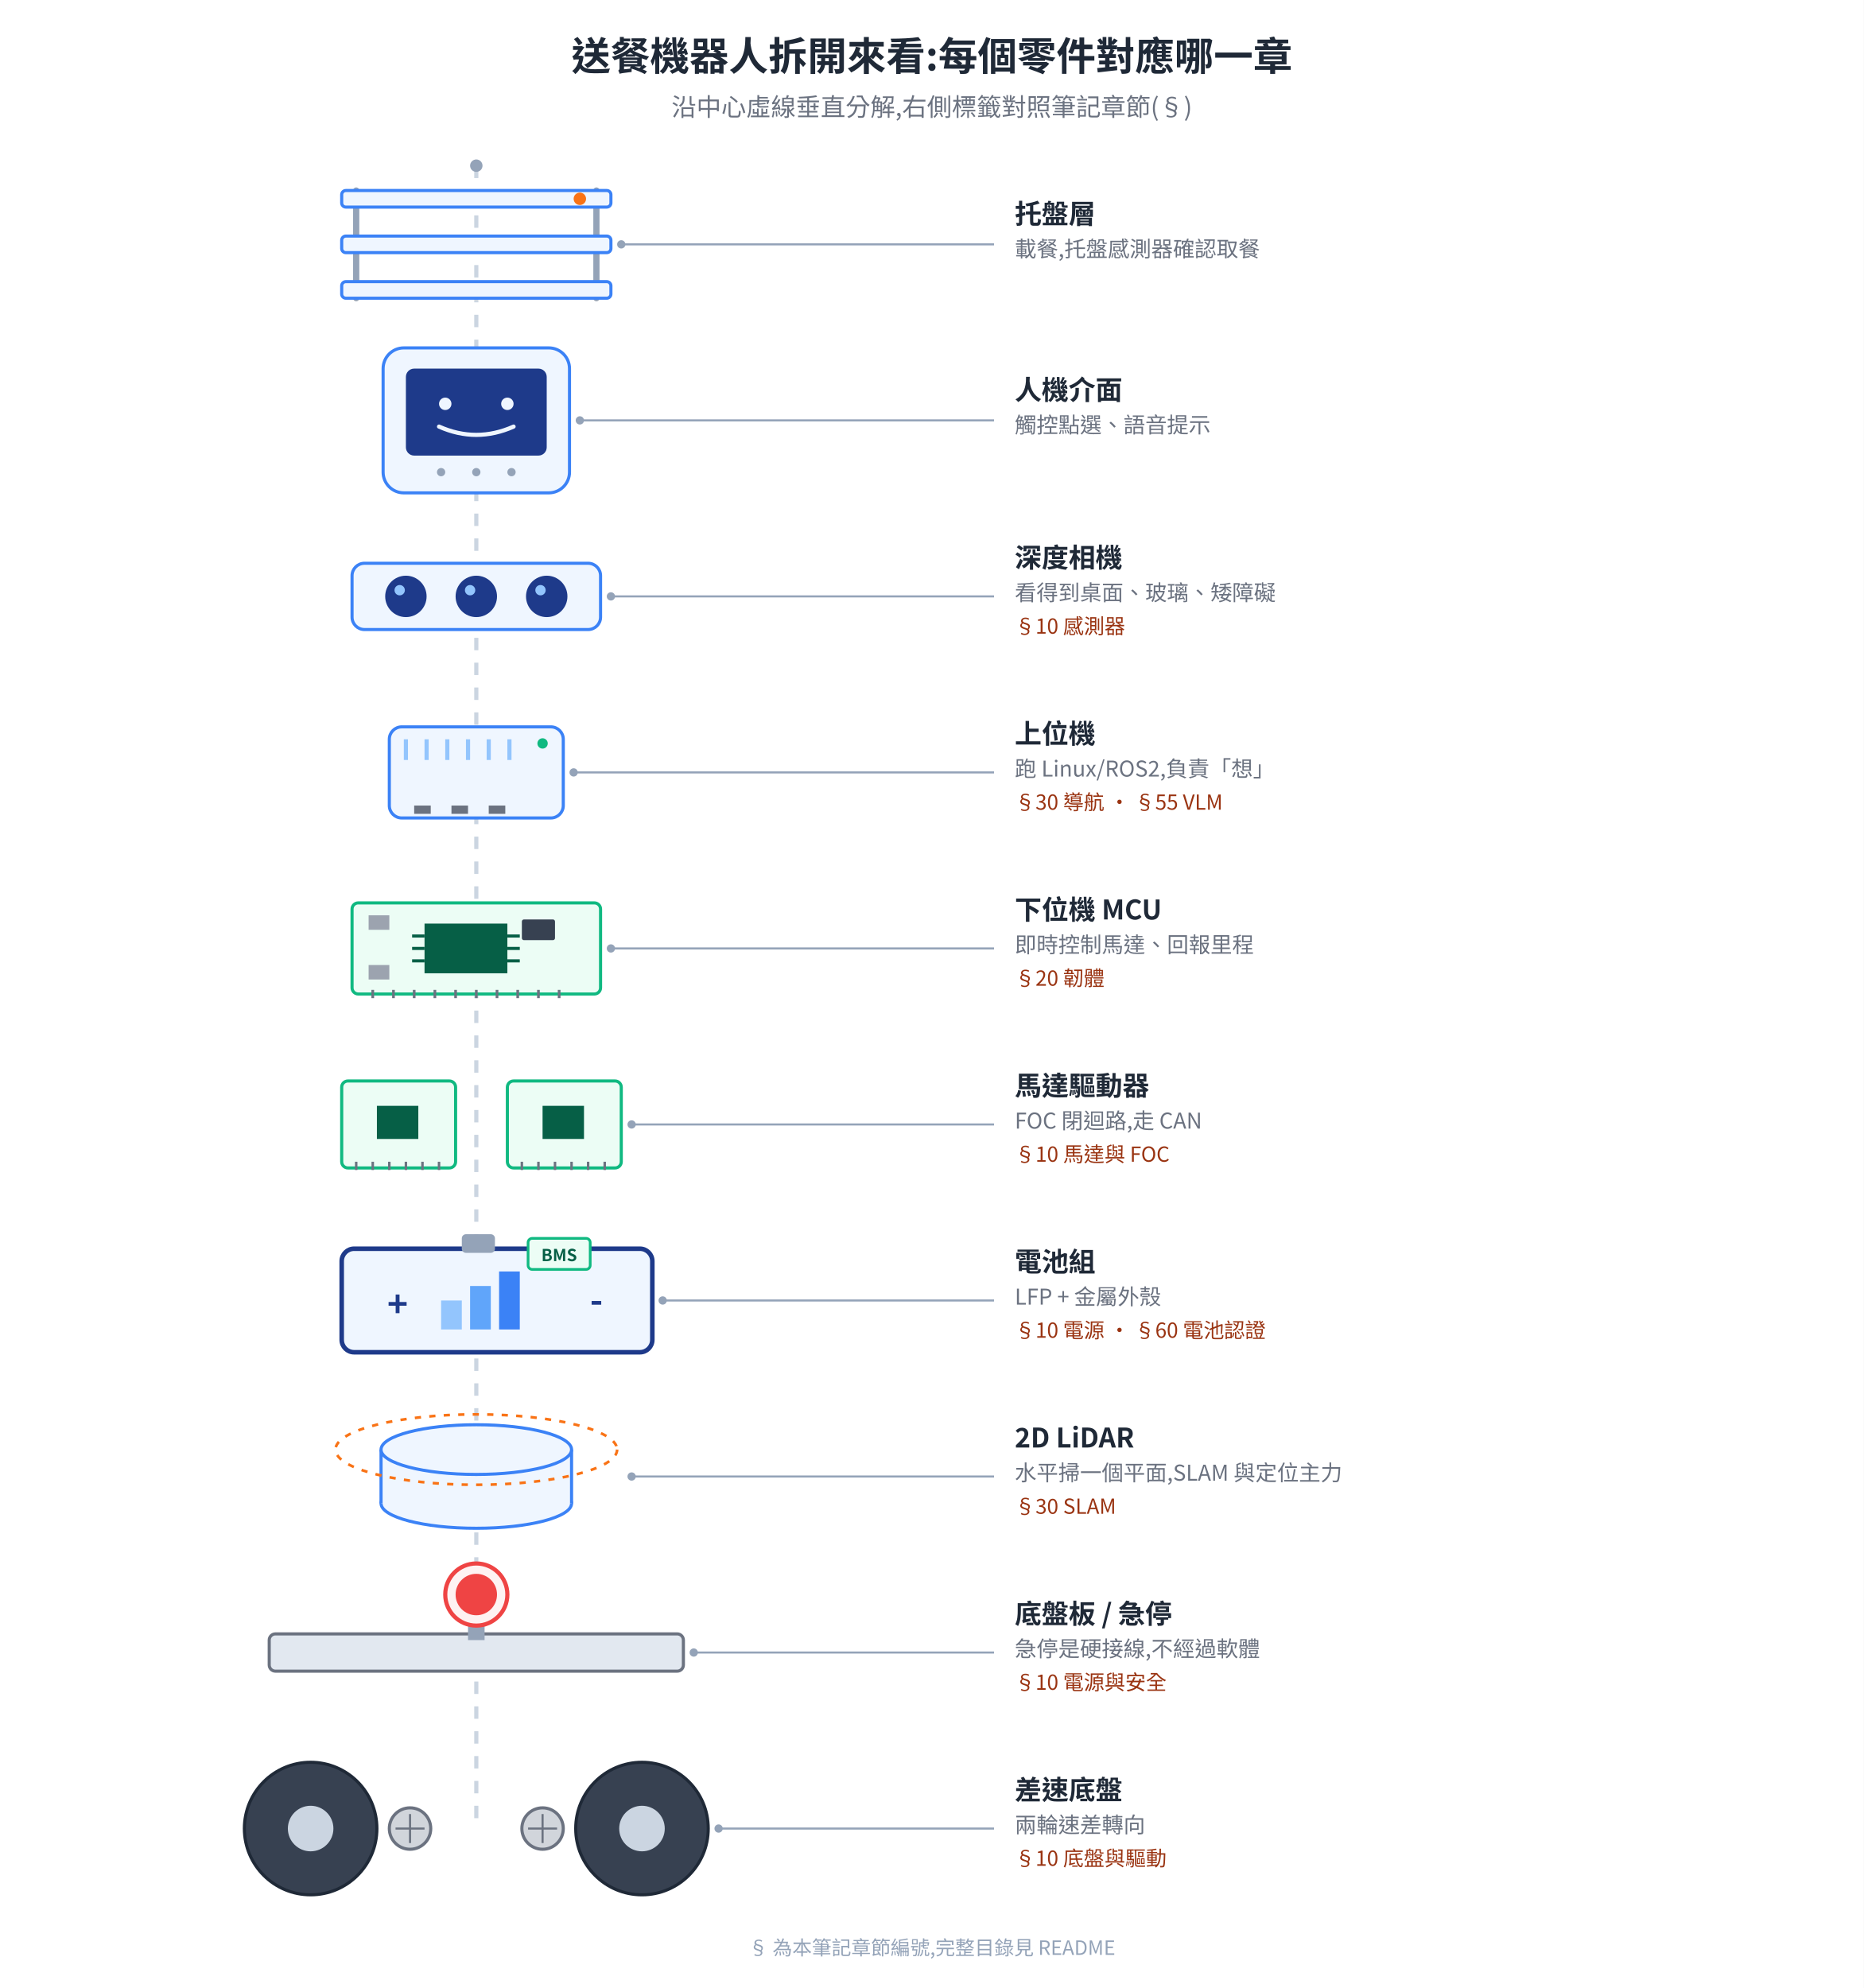
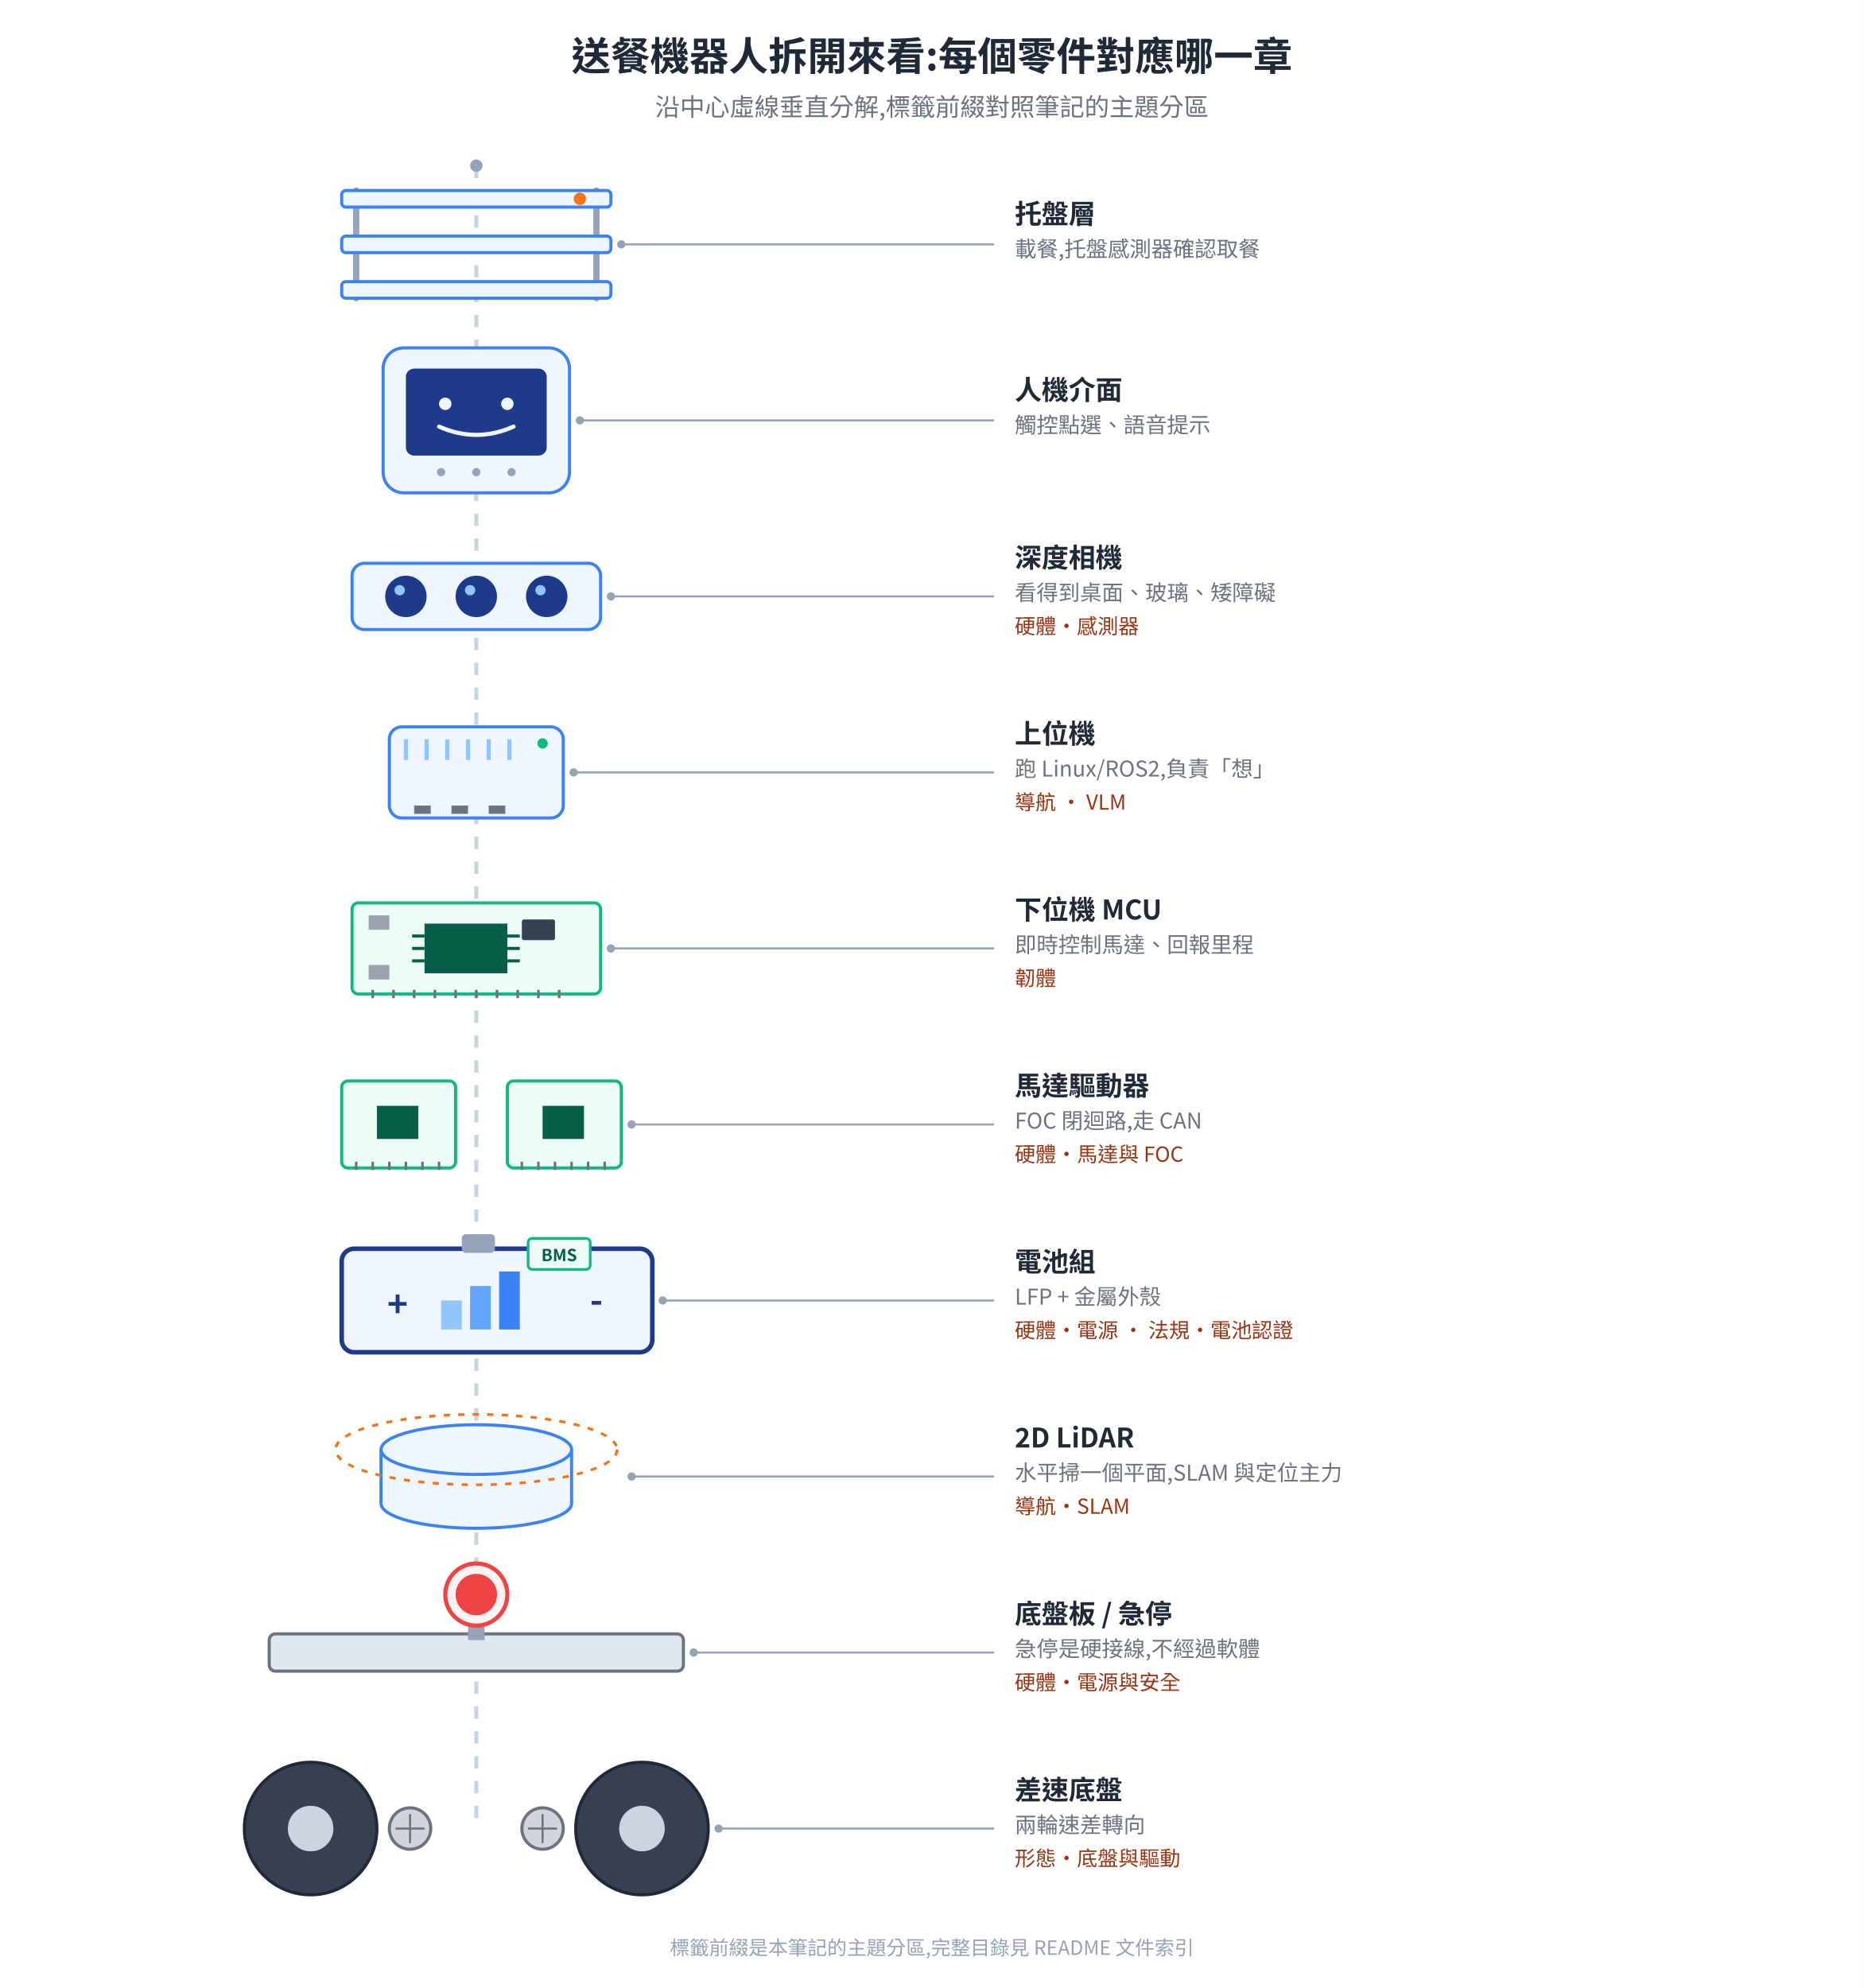
<svg xmlns="http://www.w3.org/2000/svg" viewBox="0 0 900 960" font-family="'Noto Sans CJK TC','PingFang TC','Microsoft JhengHei',sans-serif">
  <rect width="900" height="960" fill="#ffffff" />
  <text x="450" y="34" text-anchor="middle" font-size="19" font-weight="700" fill="#1F2937">送餐機器人拆開來看:每個零件對應哪一章</text>
-   <text x="450" y="56" text-anchor="middle" font-size="12" fill="#6B7280">沿中心虛線垂直分解,右側標籤對照筆記章節(§)</text>
+   <text x="450" y="56" text-anchor="middle" font-size="12" fill="#6B7280">沿中心虛線垂直分解,標籤前綴對照筆記的主題分區</text>
  <line x1="230" y1="80" x2="230" y2="883" stroke="#CBD5E1" stroke-width="2" stroke-dasharray="6 6" />
  <circle cx="230" cy="80" r="3" fill="#94A3B8" />
  <g>
    <line x1="172" y1="92" x2="172" y2="144" stroke="#94A3B8" stroke-width="3" stroke-linecap="round" />
    <line x1="288" y1="92" x2="288" y2="144" stroke="#94A3B8" stroke-width="3" stroke-linecap="round" />
    <rect x="165" y="92" width="130" height="8" rx="2" fill="#EFF6FF" stroke="#3B82F6" stroke-width="1.5" />
    <rect x="165" y="114" width="130" height="8" rx="2" fill="#EFF6FF" stroke="#3B82F6" stroke-width="1.5" />
    <rect x="165" y="136" width="130" height="8" rx="2" fill="#EFF6FF" stroke="#3B82F6" stroke-width="1.5" />
    <circle cx="280" cy="96" r="3" fill="#F97316" />
  </g>
  <circle cx="300" cy="118" r="2" fill="#94A3B8" />
  <line x1="300" y1="118" x2="480" y2="118" stroke="#94A3B8" stroke-width="1" />
  <text x="490" y="108" font-size="13" font-weight="700" fill="#1F2937">托盤層</text>
  <text x="490" y="124" font-size="10.5" fill="#6B7280">載餐,托盤感測器確認取餐</text>
  <g>
    <rect x="185" y="168" width="90" height="70" rx="10" fill="#EFF6FF" stroke="#3B82F6" stroke-width="1.5" />
    <rect x="196" y="178" width="68" height="42" rx="4" fill="#1E3A8A" />
    <circle cx="215" cy="195" r="3" fill="#EFF6FF" />
    <circle cx="245" cy="195" r="3" fill="#EFF6FF" />
    <path d="M212,206 Q230,214 248,206" stroke="#EFF6FF" stroke-width="2" fill="none" stroke-linecap="round" />
    <circle cx="213" cy="228" r="2" fill="#94A3B8" />
    <circle cx="230" cy="228" r="2" fill="#94A3B8" />
    <circle cx="247" cy="228" r="2" fill="#94A3B8" />
  </g>
  <circle cx="280" cy="203" r="2" fill="#94A3B8" />
  <line x1="280" y1="203" x2="480" y2="203" stroke="#94A3B8" stroke-width="1" />
  <text x="490" y="193" font-size="13" font-weight="700" fill="#1F2937">人機介面</text>
  <text x="490" y="209" font-size="10.5" fill="#6B7280">觸控點選、語音提示</text>
  <g>
    <rect x="170" y="272" width="120" height="32" rx="6" fill="#EFF6FF" stroke="#3B82F6" stroke-width="1.5" />
    <circle cx="196" cy="288" r="10" fill="#1E3A8A" />
    <circle cx="193" cy="285" r="2.5" fill="#93C5FD" />
    <circle cx="230" cy="288" r="10" fill="#1E3A8A" />
    <circle cx="227" cy="285" r="2.5" fill="#93C5FD" />
    <circle cx="264" cy="288" r="10" fill="#1E3A8A" />
    <circle cx="261" cy="285" r="2.5" fill="#93C5FD" />
  </g>
  <circle cx="295" cy="288" r="2" fill="#94A3B8" />
  <line x1="295" y1="288" x2="480" y2="288" stroke="#94A3B8" stroke-width="1" />
  <text x="490" y="274" font-size="13" font-weight="700" fill="#1F2937">深度相機</text>
  <text x="490" y="290" font-size="10.5" fill="#6B7280">看得到桌面、玻璃、矮障礙</text>
-   <text x="490" y="306" font-size="10" fill="#9A3412">§10 感測器</text>
+   <text x="490" y="306" font-size="10" fill="#9A3412">硬體·感測器</text>
  <g>
    <rect x="188" y="351" width="84" height="44" rx="6" fill="#EFF6FF" stroke="#3B82F6" stroke-width="1.5" />
    <line x1="196" y1="357" x2="196" y2="367" stroke="#93C5FD" stroke-width="2" />
    <line x1="206" y1="357" x2="206" y2="367" stroke="#93C5FD" stroke-width="2" />
    <line x1="216" y1="357" x2="216" y2="367" stroke="#93C5FD" stroke-width="2" />
    <line x1="226" y1="357" x2="226" y2="367" stroke="#93C5FD" stroke-width="2" />
    <line x1="236" y1="357" x2="236" y2="367" stroke="#93C5FD" stroke-width="2" />
    <line x1="246" y1="357" x2="246" y2="367" stroke="#93C5FD" stroke-width="2" />
    <circle cx="262" cy="359" r="2.5" fill="#10B981" />
    <rect x="200" y="389" width="8" height="4" fill="#6B7280" />
    <rect x="218" y="389" width="8" height="4" fill="#6B7280" />
    <rect x="236" y="389" width="8" height="4" fill="#6B7280" />
  </g>
  <circle cx="277" cy="373" r="2" fill="#94A3B8" />
  <line x1="277" y1="373" x2="480" y2="373" stroke="#94A3B8" stroke-width="1" />
  <text x="490" y="359" font-size="13" font-weight="700" fill="#1F2937">上位機</text>
  <text x="490" y="375" font-size="10.5" fill="#6B7280">跑 Linux/ROS2,負責「想」</text>
-   <text x="490" y="391" font-size="10" fill="#9A3412">§30 導航 · §55 VLM</text>
+   <text x="490" y="391" font-size="10" fill="#9A3412">導航 · VLM</text>
  <g>
    <rect x="170" y="436" width="120" height="44" rx="3" fill="#ECFDF5" stroke="#10B981" stroke-width="1.5" />
    <rect x="178" y="442" width="10" height="7" fill="#9CA3AF" />
    <rect x="178" y="466" width="10" height="7" fill="#9CA3AF" />
    <rect x="252" y="444" width="16" height="10" rx="1" fill="#374151" />
    <rect x="205" y="446" width="40" height="24" fill="#065F46" />
    <line x1="199" y1="452" x2="205" y2="452" stroke="#065F46" stroke-width="1.5" />
    <line x1="199" y1="458" x2="205" y2="458" stroke="#065F46" stroke-width="1.5" />
    <line x1="199" y1="464" x2="205" y2="464" stroke="#065F46" stroke-width="1.5" />
    <line x1="245" y1="452" x2="251" y2="452" stroke="#065F46" stroke-width="1.5" />
    <line x1="245" y1="458" x2="251" y2="458" stroke="#065F46" stroke-width="1.5" />
    <line x1="245" y1="464" x2="251" y2="464" stroke="#065F46" stroke-width="1.5" />
    <line x1="180" y1="478" x2="180" y2="482" stroke="#6B7280" stroke-width="1.3" />
    <line x1="190" y1="478" x2="190" y2="482" stroke="#6B7280" stroke-width="1.3" />
    <line x1="200" y1="478" x2="200" y2="482" stroke="#6B7280" stroke-width="1.3" />
    <line x1="210" y1="478" x2="210" y2="482" stroke="#6B7280" stroke-width="1.3" />
    <line x1="220" y1="478" x2="220" y2="482" stroke="#6B7280" stroke-width="1.3" />
    <line x1="230" y1="478" x2="230" y2="482" stroke="#6B7280" stroke-width="1.3" />
    <line x1="240" y1="478" x2="240" y2="482" stroke="#6B7280" stroke-width="1.3" />
    <line x1="250" y1="478" x2="250" y2="482" stroke="#6B7280" stroke-width="1.3" />
    <line x1="260" y1="478" x2="260" y2="482" stroke="#6B7280" stroke-width="1.3" />
    <line x1="270" y1="478" x2="270" y2="482" stroke="#6B7280" stroke-width="1.3" />
  </g>
  <circle cx="295" cy="458" r="2" fill="#94A3B8" />
  <line x1="295" y1="458" x2="480" y2="458" stroke="#94A3B8" stroke-width="1" />
  <text x="490" y="444" font-size="13" font-weight="700" fill="#1F2937">下位機 MCU</text>
  <text x="490" y="460" font-size="10.5" fill="#6B7280">即時控制馬達、回報里程</text>
-   <text x="490" y="476" font-size="10" fill="#9A3412">§20 韌體</text>
+   <text x="490" y="476" font-size="10" fill="#9A3412">韌體</text>
  <g>
    <rect x="165" y="522" width="55" height="42" rx="3" fill="#ECFDF5" stroke="#10B981" stroke-width="1.5" />
    <rect x="245" y="522" width="55" height="42" rx="3" fill="#ECFDF5" stroke="#10B981" stroke-width="1.5" />
    <rect x="182" y="534" width="20" height="16" fill="#065F46" />
    <rect x="262" y="534" width="20" height="16" fill="#065F46" />
    <line x1="172" y1="561" x2="172" y2="565" stroke="#6B7280" stroke-width="1.2" />
    <line x1="180" y1="561" x2="180" y2="565" stroke="#6B7280" stroke-width="1.2" />
    <line x1="188" y1="561" x2="188" y2="565" stroke="#6B7280" stroke-width="1.2" />
    <line x1="196" y1="561" x2="196" y2="565" stroke="#6B7280" stroke-width="1.2" />
    <line x1="204" y1="561" x2="204" y2="565" stroke="#6B7280" stroke-width="1.2" />
    <line x1="212" y1="561" x2="212" y2="565" stroke="#6B7280" stroke-width="1.2" />
    <line x1="252" y1="561" x2="252" y2="565" stroke="#6B7280" stroke-width="1.2" />
    <line x1="260" y1="561" x2="260" y2="565" stroke="#6B7280" stroke-width="1.2" />
    <line x1="268" y1="561" x2="268" y2="565" stroke="#6B7280" stroke-width="1.2" />
    <line x1="276" y1="561" x2="276" y2="565" stroke="#6B7280" stroke-width="1.2" />
    <line x1="284" y1="561" x2="284" y2="565" stroke="#6B7280" stroke-width="1.2" />
    <line x1="292" y1="561" x2="292" y2="565" stroke="#6B7280" stroke-width="1.2" />
  </g>
  <circle cx="305" cy="543" r="2" fill="#94A3B8" />
  <line x1="305" y1="543" x2="480" y2="543" stroke="#94A3B8" stroke-width="1" />
  <text x="490" y="529" font-size="13" font-weight="700" fill="#1F2937">馬達驅動器</text>
  <text x="490" y="545" font-size="10.5" fill="#6B7280">FOC 閉迴路,走 CAN</text>
-   <text x="490" y="561" font-size="10" fill="#9A3412">§10 馬達與 FOC</text>
+   <text x="490" y="561" font-size="10" fill="#9A3412">硬體·馬達與 FOC</text>
  <g>
    <rect x="165" y="603" width="150" height="50" rx="6" fill="#EFF6FF" stroke="#1E3A8A" stroke-width="2.2" />
    <rect x="223" y="596" width="16" height="9" rx="2" fill="#94A3B8" />
    <rect x="255" y="598" width="30" height="15" rx="2" fill="#ECFDF5" stroke="#10B981" stroke-width="1.3" />
    <text x="270" y="609" text-anchor="middle" font-size="8" font-weight="700" fill="#065F46">BMS</text>
    <text x="192" y="636" text-anchor="middle" font-size="17" font-weight="700" fill="#1E3A8A">+</text>
    <text x="288" y="634" text-anchor="middle" font-size="17" font-weight="700" fill="#1E3A8A">-</text>
    <rect x="213" y="628" width="10" height="14" fill="#93C5FD" />
    <rect x="227" y="621" width="10" height="21" fill="#60A5FA" />
    <rect x="241" y="614" width="10" height="28" fill="#3B82F6" />
  </g>
  <circle cx="320" cy="628" r="2" fill="#94A3B8" />
  <line x1="320" y1="628" x2="480" y2="628" stroke="#94A3B8" stroke-width="1" />
  <text x="490" y="614" font-size="13" font-weight="700" fill="#1F2937">電池組</text>
  <text x="490" y="630" font-size="10.5" fill="#6B7280">LFP + 金屬外殼</text>
-   <text x="490" y="646" font-size="10" fill="#9A3412">§10 電源 · §60 電池認證</text>
+   <text x="490" y="646" font-size="10" fill="#9A3412">硬體·電源 · 法規·電池認證</text>
  <g>
    <ellipse cx="230" cy="726" rx="46" ry="12" fill="#EFF6FF" stroke="#3B82F6" stroke-width="1.5" />
    <rect x="184" y="700" width="92" height="26" fill="#EFF6FF" />
    <line x1="184" y1="700" x2="184" y2="726" stroke="#3B82F6" stroke-width="1.5" />
    <line x1="276" y1="700" x2="276" y2="726" stroke="#3B82F6" stroke-width="1.5" />
    <ellipse cx="230" cy="700" rx="46" ry="12" fill="#EFF6FF" stroke="#3B82F6" stroke-width="1.5" />
    <ellipse cx="230" cy="700" rx="68" ry="17" fill="none" stroke="#F97316" stroke-width="1.3" stroke-dasharray="3 4" />
  </g>
  <circle cx="305" cy="713" r="2" fill="#94A3B8" />
  <line x1="305" y1="713" x2="480" y2="713" stroke="#94A3B8" stroke-width="1" />
  <text x="490" y="699" font-size="13" font-weight="700" fill="#1F2937">2D LiDAR</text>
  <text x="490" y="715" font-size="10.5" fill="#6B7280">水平掃一個平面,SLAM 與定位主力</text>
-   <text x="490" y="731" font-size="10" fill="#9A3412">§30 SLAM</text>
+   <text x="490" y="731" font-size="10" fill="#9A3412">導航·SLAM</text>
  <g>
    <rect x="130" y="789" width="200" height="18" rx="3" fill="#E2E8F0" stroke="#6B7280" stroke-width="1.5" />
    <rect x="226" y="780" width="8" height="12" fill="#94A3B8" />
    <circle cx="230" cy="770" r="15" fill="#FEF2F2" stroke="#EF4444" stroke-width="2" />
    <circle cx="230" cy="770" r="10" fill="#EF4444" />
  </g>
  <circle cx="335" cy="798" r="2" fill="#94A3B8" />
  <line x1="335" y1="798" x2="480" y2="798" stroke="#94A3B8" stroke-width="1" />
  <text x="490" y="784" font-size="13" font-weight="700" fill="#1F2937">底盤板 / 急停</text>
  <text x="490" y="800" font-size="10.5" fill="#6B7280">急停是硬接線,不經過軟體</text>
-   <text x="490" y="816" font-size="10" fill="#9A3412">§10 電源與安全</text>
+   <text x="490" y="816" font-size="10" fill="#9A3412">硬體·電源與安全</text>
  <g>
    <circle cx="150" cy="883" r="32" fill="#374151" stroke="#1F2937" stroke-width="1.5" />
    <circle cx="150" cy="883" r="11" fill="#CBD5E1" />
    <circle cx="310" cy="883" r="32" fill="#374151" stroke="#1F2937" stroke-width="1.5" />
    <circle cx="310" cy="883" r="11" fill="#CBD5E1" />
    <circle cx="198" cy="883" r="10" fill="#D1D5DB" stroke="#6B7280" stroke-width="1.5" />
    <path d="M198,876 v14 M191,883 h14" stroke="#6B7280" stroke-width="1" />
    <circle cx="262" cy="883" r="10" fill="#D1D5DB" stroke="#6B7280" stroke-width="1.5" />
    <path d="M262,876 v14 M255,883 h14" stroke="#6B7280" stroke-width="1" />
  </g>
  <circle cx="347" cy="883" r="2" fill="#94A3B8" />
  <line x1="347" y1="883" x2="480" y2="883" stroke="#94A3B8" stroke-width="1" />
  <text x="490" y="869" font-size="13" font-weight="700" fill="#1F2937">差速底盤</text>
  <text x="490" y="885" font-size="10.5" fill="#6B7280">兩輪速差轉向</text>
-   <text x="490" y="901" font-size="10" fill="#9A3412">§10 底盤與驅動</text>
-   <text x="450" y="944" text-anchor="middle" font-size="9.5" fill="#94A3B8">§ 為本筆記章節編號,完整目錄見 README</text>
+   <text x="490" y="901" font-size="10" fill="#9A3412">形態·底盤與驅動</text>
+   <text x="450" y="944" text-anchor="middle" font-size="9.5" fill="#94A3B8">標籤前綴是本筆記的主題分區,完整目錄見 README 文件索引</text>
</svg>
